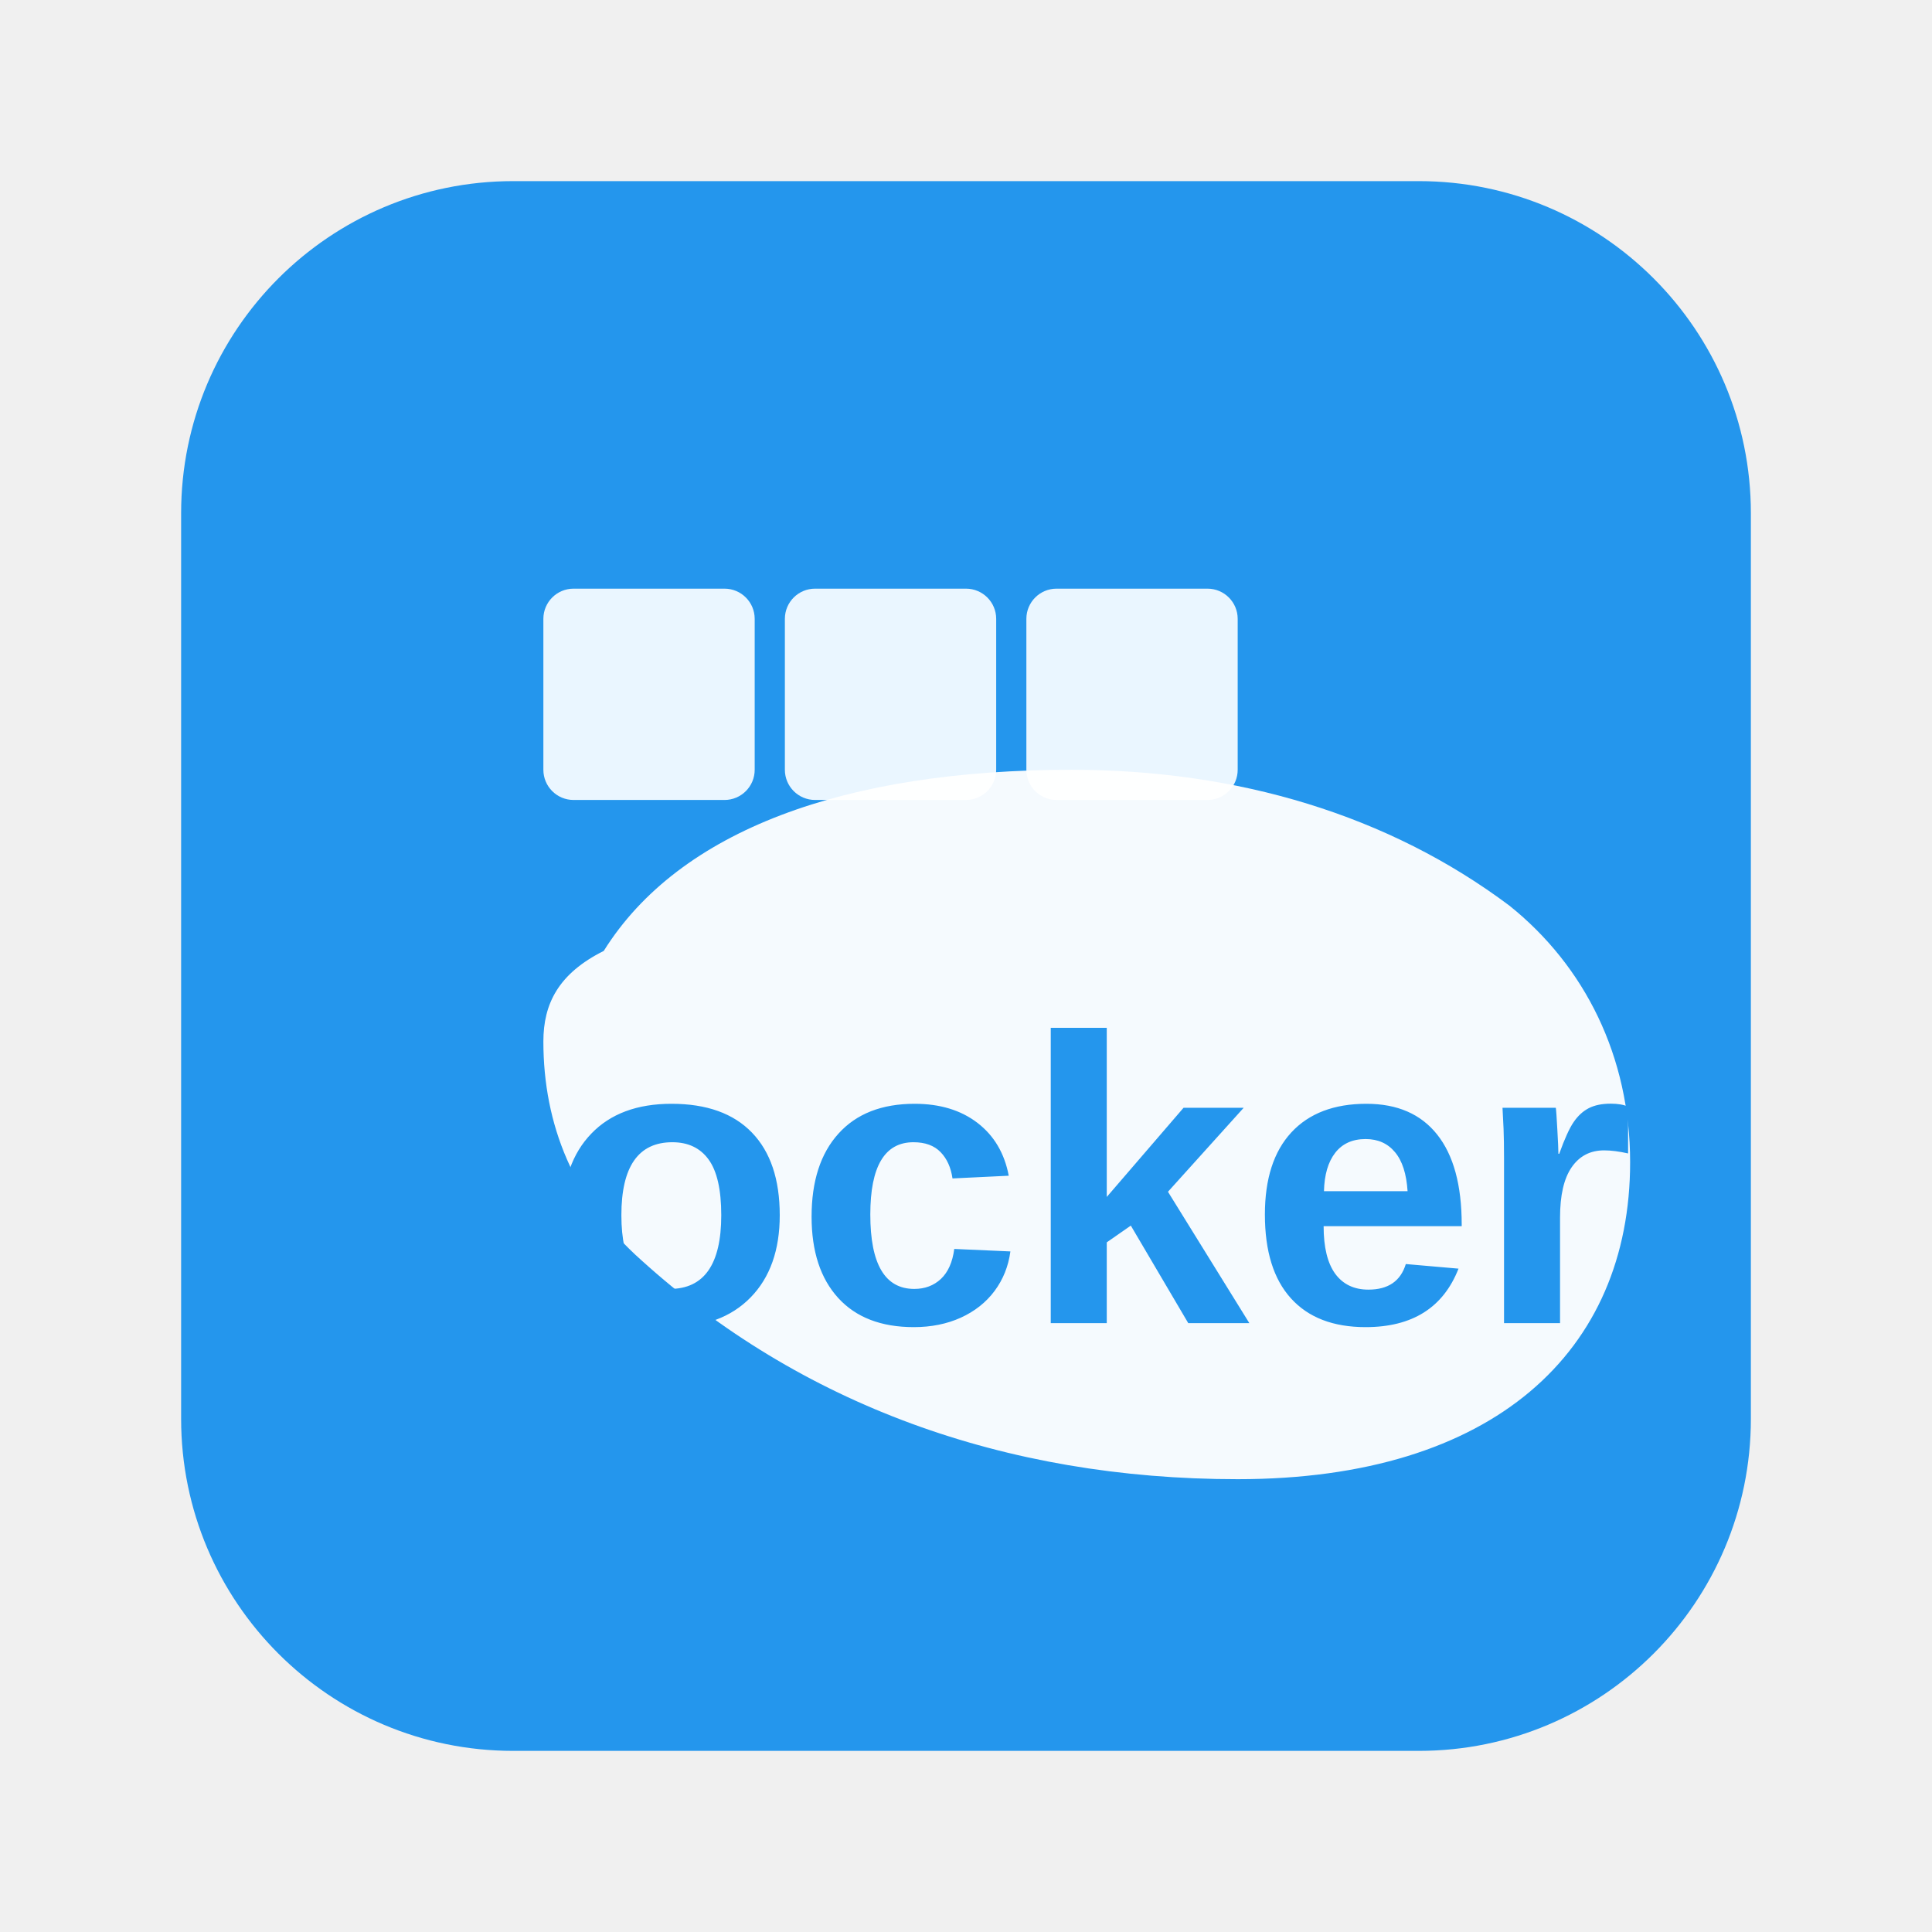
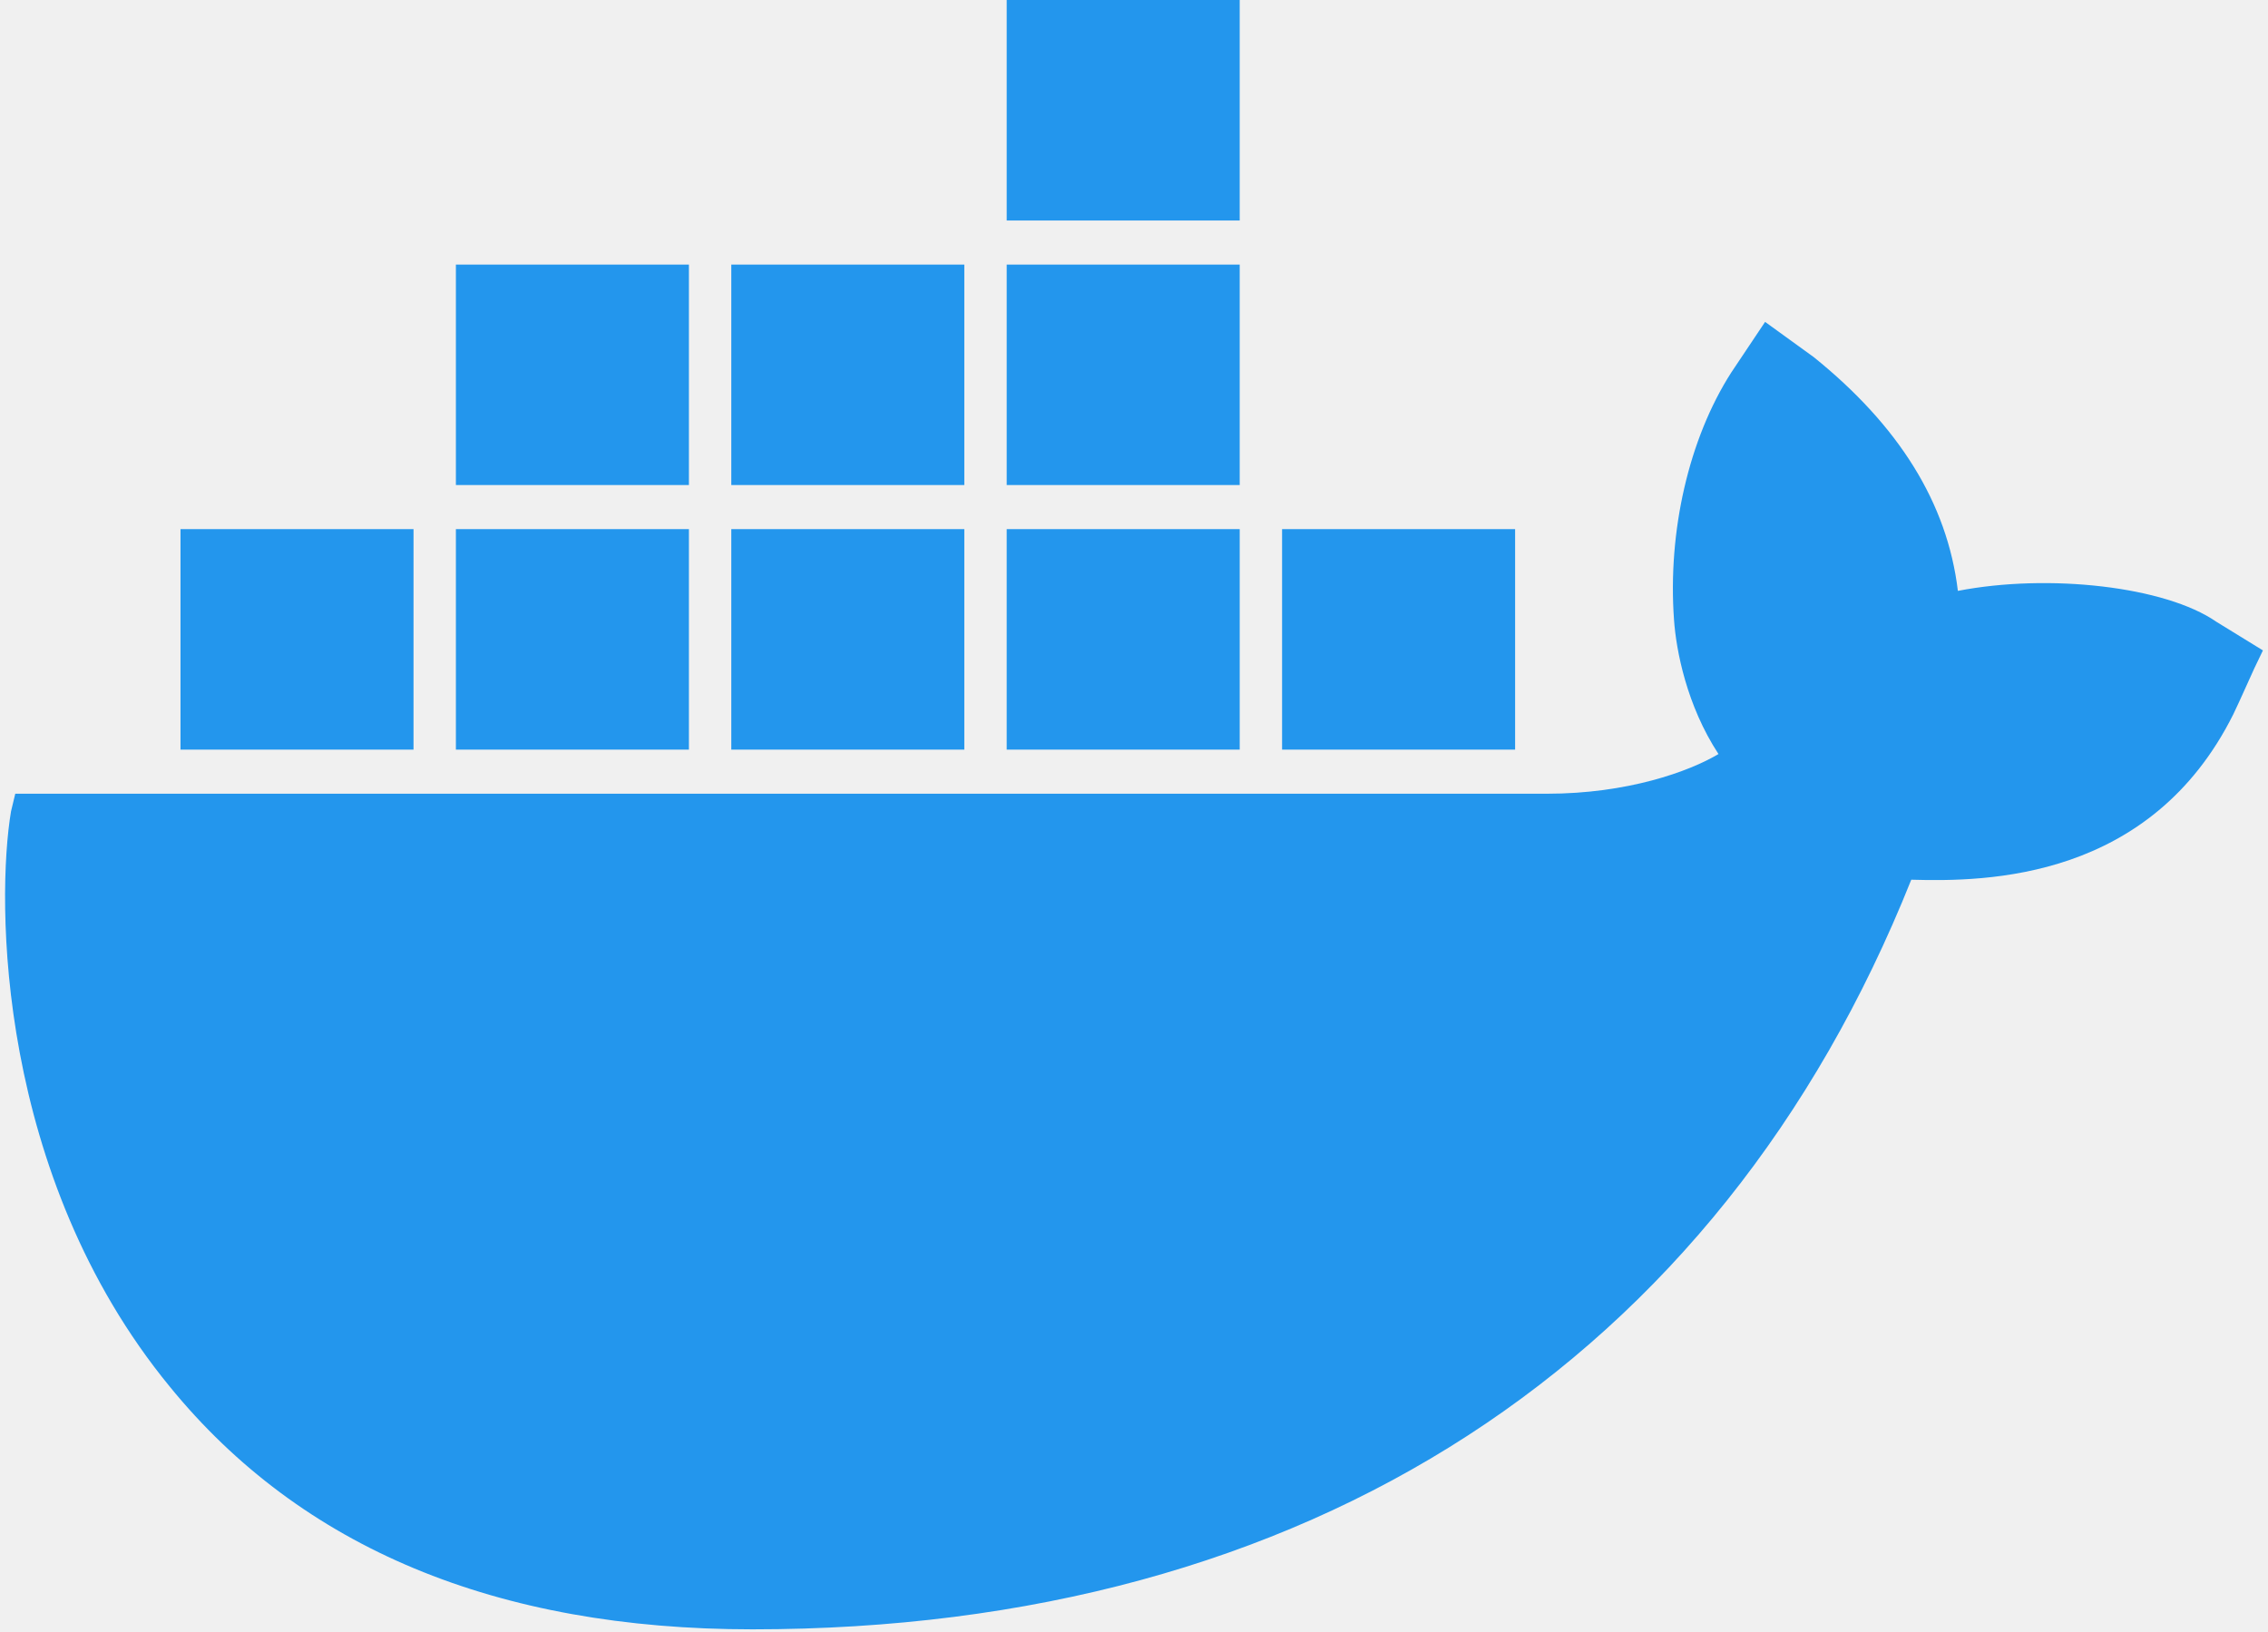
- <svg xmlns="http://www.w3.org/2000/svg" viewBox="0 0 256 256" width="50" height="50">
-   <rect x="24" y="24" width="208" height="208" rx="44" fill="#2496ED" />
-   <rect x="72" y="78" width="28" height="28" rx="4" fill="#EAF6FF" />
-   <rect x="104" y="78" width="28" height="28" rx="4" fill="#EAF6FF" />
-   <rect x="136" y="78" width="28" height="28" rx="4" fill="#EAF6FF" />
-   <path d="M80 126c10-16 32-24 62-24 22 0 42 6 58 18 10 8 16 20 16 34 0 25-18 42-52 42-31 0-58-10-79-29-9-8-13-18-13-29 0-5 2-9 8-12z" fill="#FFFFFF" opacity="0.95" />
-   <text x="128" y="160" text-anchor="middle" dominant-baseline="middle" fill="#2496ED" font-family="Arial, Helvetica, sans-serif" font-size="54" font-weight="700">docker</text>
+ <svg xmlns="http://www.w3.org/2000/svg" width="1.39em" height="1em" viewBox="0 0 256 185">
+   <path fill="#2396ed" d="M250.716 70.497c-5.765-4-18.976-5.5-29.304-3.5c-1.2-10-6.725-18.749-16.333-26.499l-5.524-4l-3.844 5.75c-4.803 7.5-7.205 18-6.485 28c.24 3.499 1.441 9.749 5.044 15.249c-3.362 2-10.328 4.5-19.455 4.5H1.155l-.48 2c-1.682 9.999-1.682 41.248 18.014 65.247c14.892 18.249 36.99 27.499 66.053 27.499c62.93 0 109.528-30.25 131.386-84.997c8.647.25 27.142 0 36.51-18.75c.24-.5.72-1.5 2.401-5.249l.961-2zM139.986 0h-26.42v24.999h26.42zm0 29.999h-26.42v24.999h26.42zm-31.225 0h-26.42v24.999h26.42zm-31.225 0H51.115v24.999h26.421zM46.311 59.998H19.89v24.999h26.42zm31.225 0H51.115v24.999h26.421zm31.225 0h-26.42v24.999h26.42zm31.226 0h-26.422v24.999h26.422zm31.225 0H144.79v24.999h26.422z" />
</svg>
